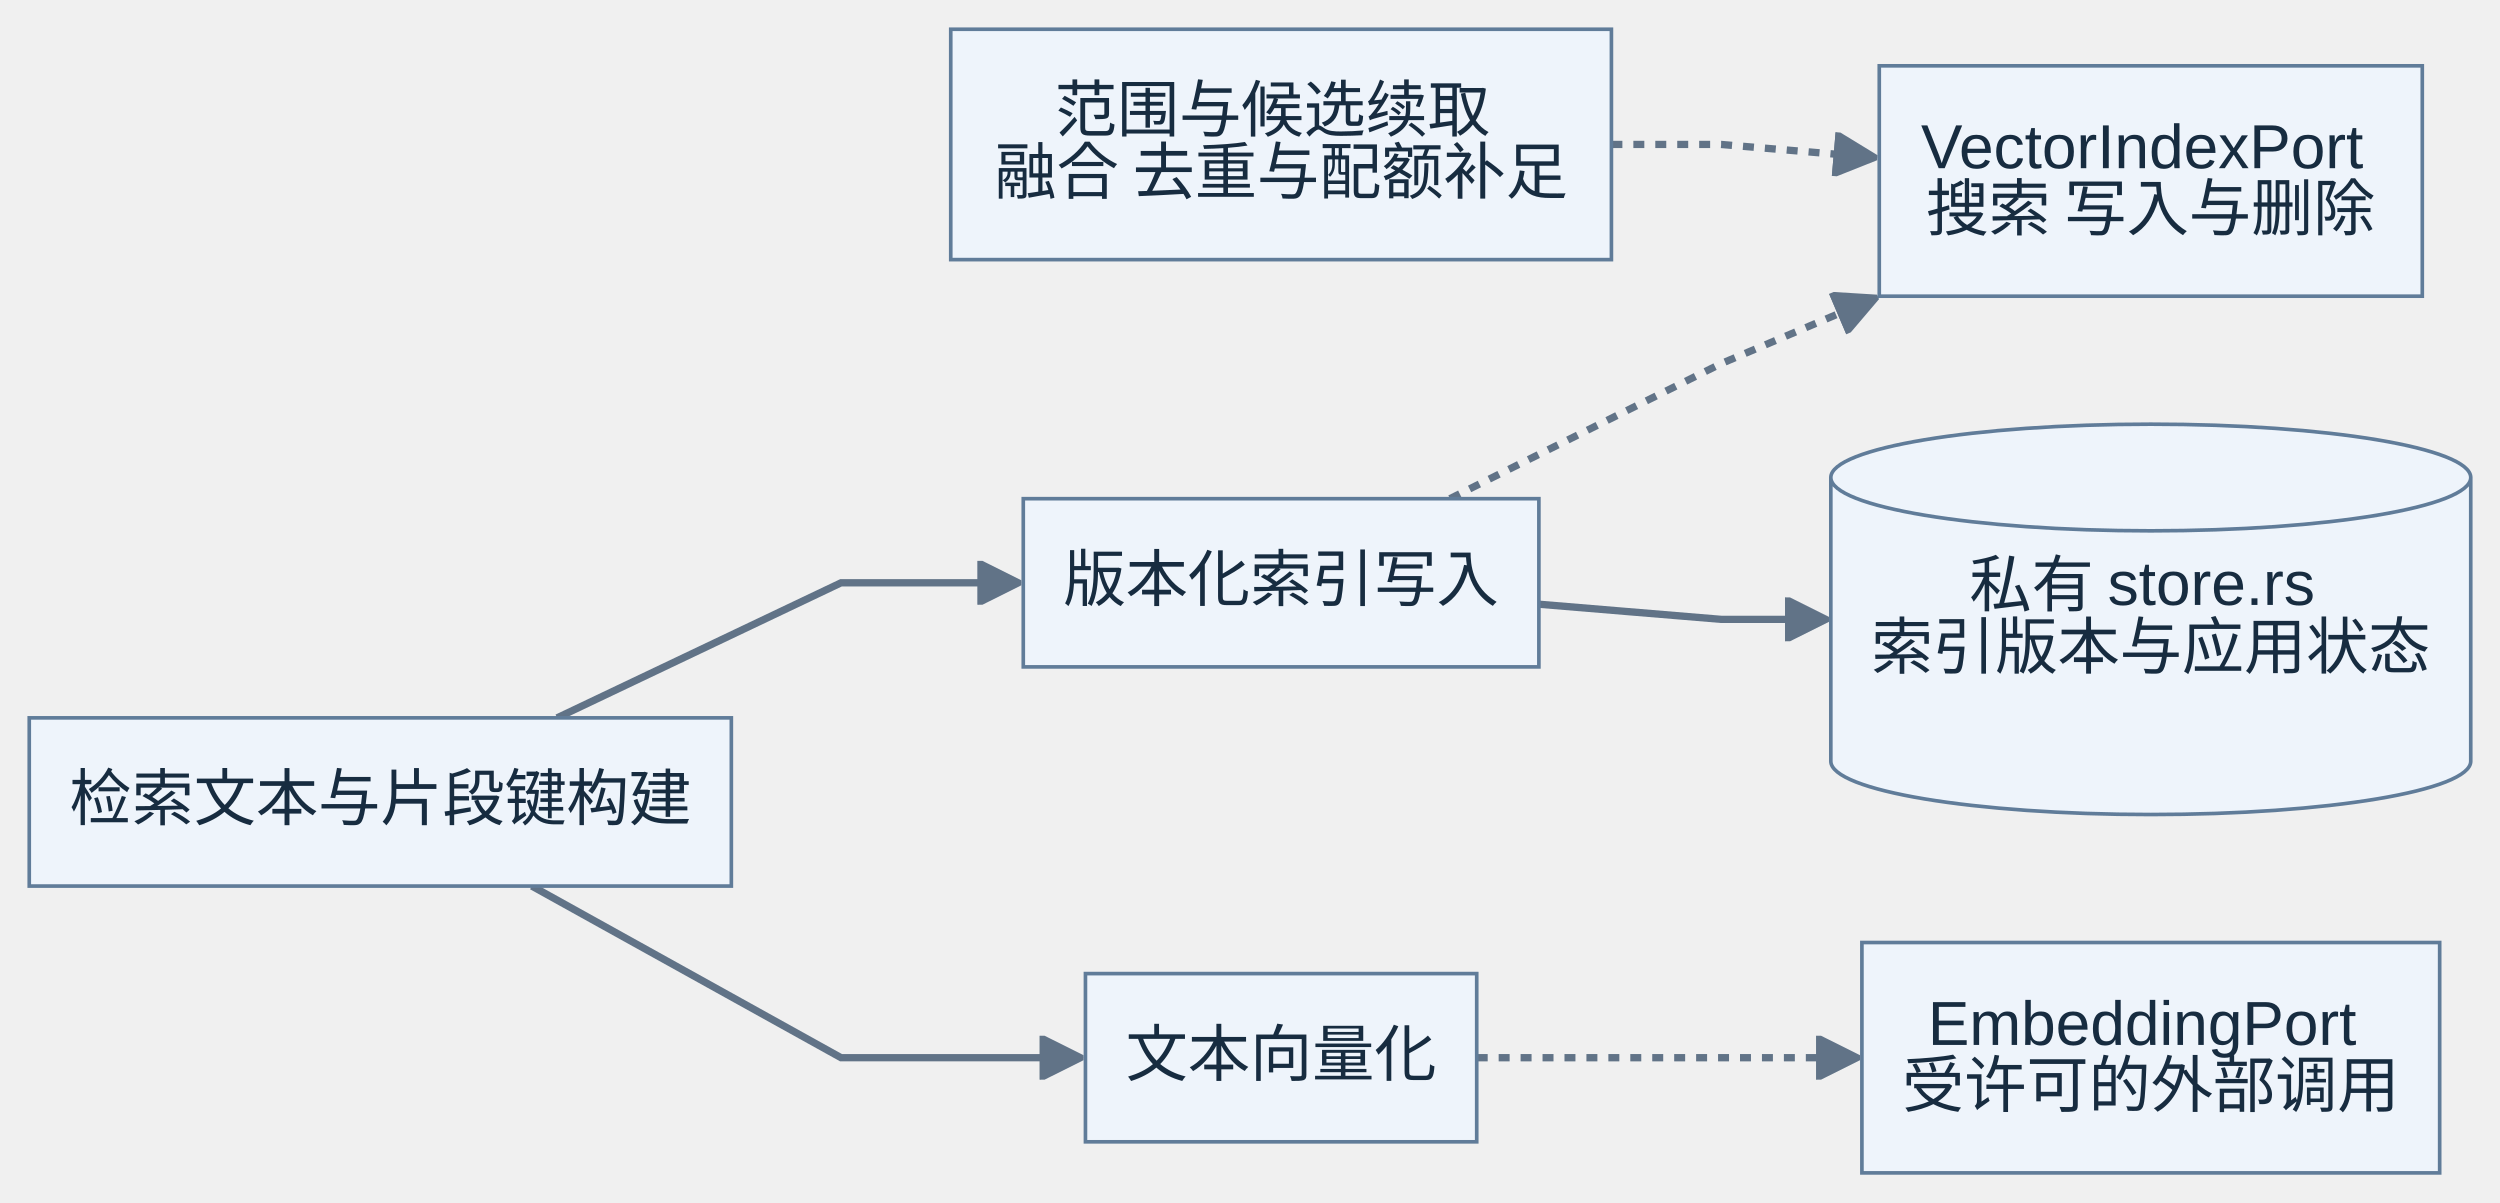
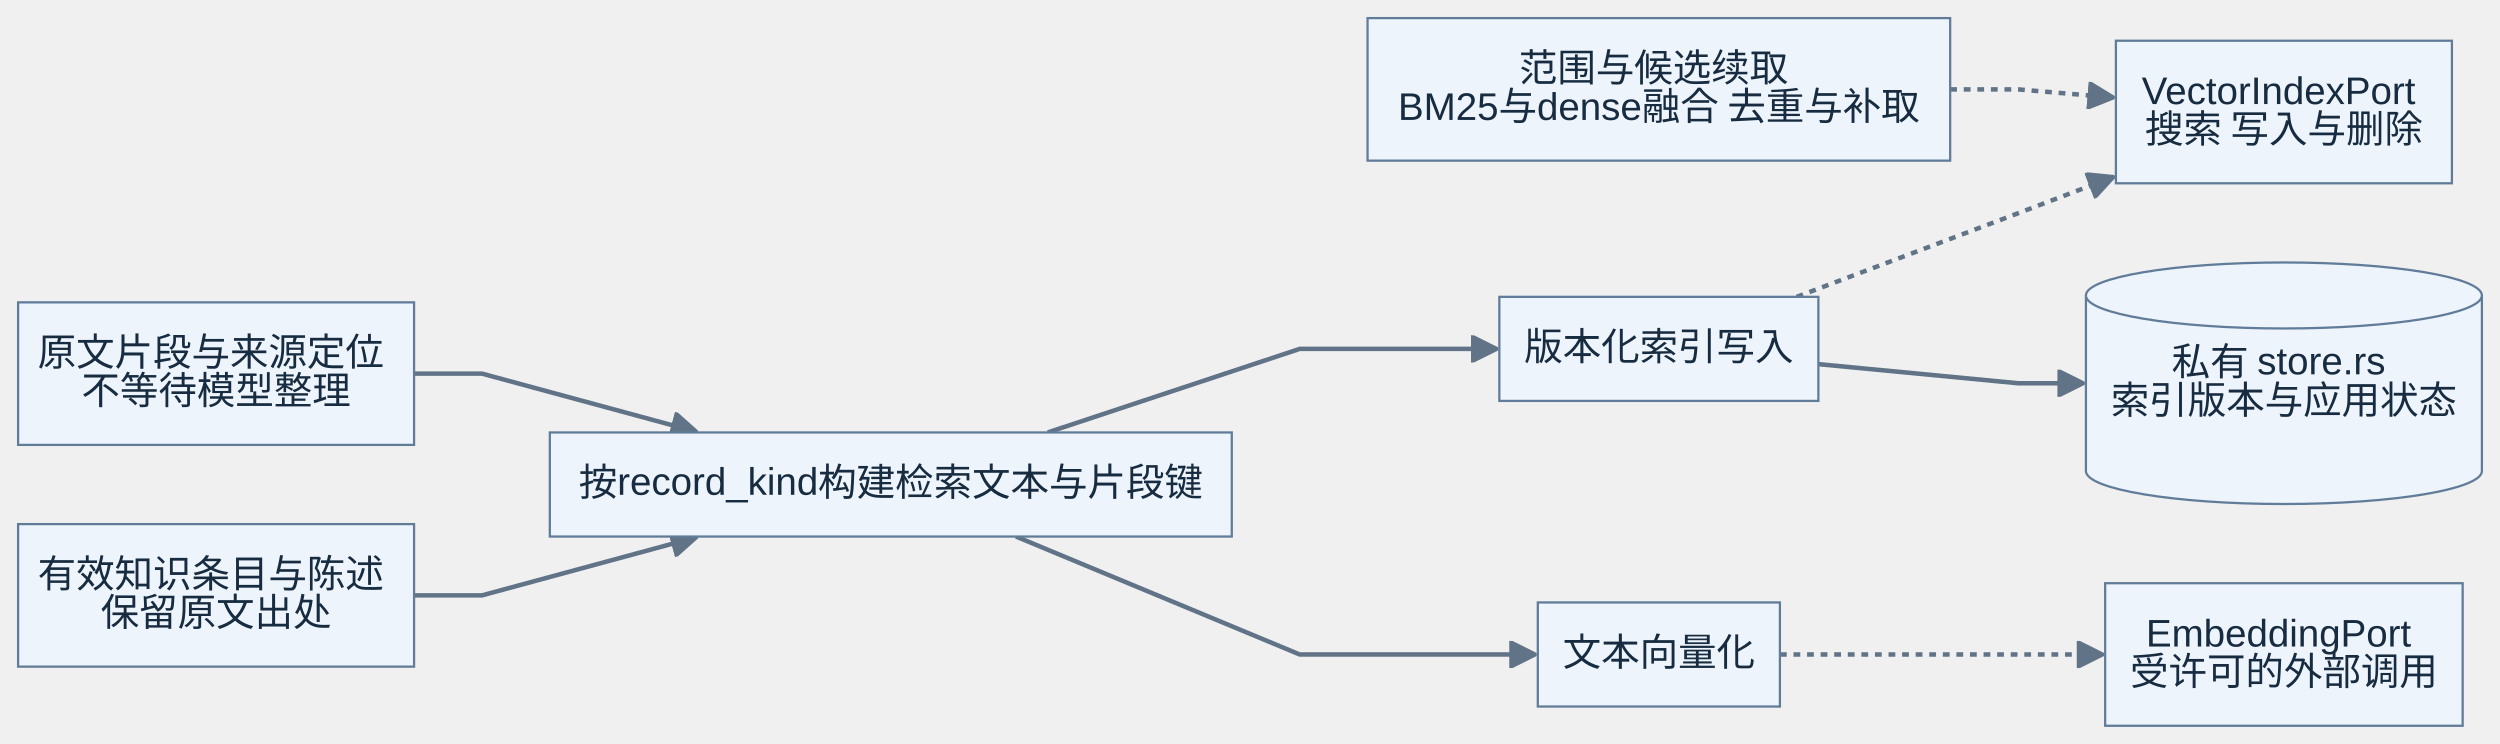
- <svg xmlns="http://www.w3.org/2000/svg" aria-roledescription="flowchart-v2" role="graphics-document document" viewBox="-8 -8 683.672 328.75" height="328.75" width="683.672" id="diagramS04">
+ <svg xmlns="http://www.w3.org/2000/svg" aria-roledescription="flowchart-v2" role="graphics-document document" viewBox="-8 -8 1104.875 328.75" height="328.75" width="1104.875" id="diagramS04">
  <style>#diagramS04{font-family:PingFang SC,Microsoft YaHei,Arial,sans-serif;font-size:17px;fill:#172c40;}#diagramS04 .error-icon{fill:#ffffff;}#diagramS04 .error-text{fill:#000000;stroke:#000000;}#diagramS04 .edge-thickness-normal{stroke-width:2px;}#diagramS04 .edge-thickness-thick{stroke-width:3.5px;}#diagramS04 .edge-pattern-solid{stroke-dasharray:0;}#diagramS04 .edge-pattern-dashed{stroke-dasharray:3;}#diagramS04 .edge-pattern-dotted{stroke-dasharray:2;}#diagramS04 .marker{fill:#617387;stroke:#617387;}#diagramS04 .marker.cross{stroke:#617387;}#diagramS04 svg{font-family:PingFang SC,Microsoft YaHei,Arial,sans-serif;font-size:17px;}#diagramS04 .label{font-family:PingFang SC,Microsoft YaHei,Arial,sans-serif;color:#172c40;}#diagramS04 .cluster-label text{fill:#000000;}#diagramS04 .cluster-label span,#diagramS04 p{color:#000000;}#diagramS04 .label text,#diagramS04 span,#diagramS04 p{fill:#172c40;color:#172c40;}#diagramS04 .node rect,#diagramS04 .node circle,#diagramS04 .node ellipse,#diagramS04 .node polygon,#diagramS04 .node path{fill:#eef4fb;stroke:#607c99;stroke-width:1px;}#diagramS04 .flowchart-label text{text-anchor:middle;}#diagramS04 .node .katex path{fill:#000;stroke:#000;stroke-width:1px;}#diagramS04 .node .label{text-align:center;}#diagramS04 .node.clickable{cursor:pointer;}#diagramS04 .arrowheadPath{fill:#0b0b0b;}#diagramS04 .edgePath .path{stroke:#617387;stroke-width:2.0px;}#diagramS04 .flowchart-link{stroke:#617387;fill:none;}#diagramS04 .edgeLabel{background-color:#f5f8fb;text-align:center;}#diagramS04 .edgeLabel rect{opacity:0.5;background-color:#f5f8fb;fill:#f5f8fb;}#diagramS04 .labelBkg{background-color:rgba(245, 248, 251, 0.5);}#diagramS04 .cluster rect{fill:#f7f9fc;stroke:#bccbd9;stroke-width:1px;}#diagramS04 .cluster text{fill:#000000;}#diagramS04 .cluster span,#diagramS04 p{color:#000000;}#diagramS04 div.mermaidTooltip{position:absolute;text-align:center;max-width:200px;padding:2px;font-family:PingFang SC,Microsoft YaHei,Arial,sans-serif;font-size:12px;background:#ffffff;border:1px solid hsl(0, 0%, 90%);border-radius:2px;pointer-events:none;z-index:100;}#diagramS04 .flowchartTitleText{text-anchor:middle;font-size:18px;fill:#172c40;}#diagramS04 :root{--mermaid-font-family:PingFang SC,Microsoft YaHei,Arial,sans-serif;}</style>
  <g>
    <marker orient="auto" markerHeight="12" markerWidth="12" markerUnits="userSpaceOnUse" refY="5" refX="6" viewBox="0 0 10 10" class="marker flowchart" id="diagramS04_flowchart-pointEnd">
      <path style="stroke-width: 1; stroke-dasharray: 1, 0;" class="arrowMarkerPath" d="M 0 0 L 10 5 L 0 10 z" />
    </marker>
    <marker orient="auto" markerHeight="12" markerWidth="12" markerUnits="userSpaceOnUse" refY="5" refX="4.5" viewBox="0 0 10 10" class="marker flowchart" id="diagramS04_flowchart-pointStart">
      <path style="stroke-width: 1; stroke-dasharray: 1, 0;" class="arrowMarkerPath" d="M 0 5 L 10 10 L 10 0 z" />
    </marker>
    <marker orient="auto" markerHeight="11" markerWidth="11" markerUnits="userSpaceOnUse" refY="5" refX="11" viewBox="0 0 10 10" class="marker flowchart" id="diagramS04_flowchart-circleEnd">
      <circle style="stroke-width: 1; stroke-dasharray: 1, 0;" class="arrowMarkerPath" r="5" cy="5" cx="5" />
    </marker>
    <marker orient="auto" markerHeight="11" markerWidth="11" markerUnits="userSpaceOnUse" refY="5" refX="-1" viewBox="0 0 10 10" class="marker flowchart" id="diagramS04_flowchart-circleStart">
      <circle style="stroke-width: 1; stroke-dasharray: 1, 0;" class="arrowMarkerPath" r="5" cy="5" cx="5" />
    </marker>
    <marker orient="auto" markerHeight="11" markerWidth="11" markerUnits="userSpaceOnUse" refY="5.2" refX="12" viewBox="0 0 11 11" class="marker cross flowchart" id="diagramS04_flowchart-crossEnd">
      <path style="stroke-width: 2; stroke-dasharray: 1, 0;" class="arrowMarkerPath" d="M 1,1 l 9,9 M 10,1 l -9,9" />
    </marker>
    <marker orient="auto" markerHeight="11" markerWidth="11" markerUnits="userSpaceOnUse" refY="5.2" refX="-1" viewBox="0 0 11 11" class="marker cross flowchart" id="diagramS04_flowchart-crossStart">
      <path style="stroke-width: 2; stroke-dasharray: 1, 0;" class="arrowMarkerPath" d="M 1,1 l 9,9 M 10,1 l -9,9" />
    </marker>
    <g class="root">
      <g class="clusters" />
      <g class="edgePaths">
-         <path marker-end="url(#diagramS04_flowchart-pointEnd)" style="fill:none;stroke-width:2px;stroke-dasharray:3;" class="edge-thickness-normal edge-pattern-dotted flowchart-link LS-Search LE-VectorPort" id="L-Search-VectorPort-0" d="M432.672,31.5L462.672,31.5L500.641,34.731" />
-         <path marker-end="url(#diagramS04_flowchart-pointEnd)" style="fill:none;" class="edge-thickness-normal edge-pattern-solid flowchart-link LS-Build LE-Apply" id="L-Build-Apply-0" d="M144.35,188.313L222,151.375L266.536,151.375" />
-         <path marker-end="url(#diagramS04_flowchart-pointEnd)" style="fill:none;" class="edge-thickness-normal edge-pattern-solid flowchart-link LS-Build LE-Embed" id="L-Build-Embed-0" d="M137.437,234.313L222,281.25L283.536,281.25" />
-         <path marker-end="url(#diagramS04_flowchart-pointEnd)" style="fill:none;stroke-width:2px;stroke-dasharray:3;" class="edge-thickness-normal edge-pattern-dotted flowchart-link LS-Embed LE-EmbeddingPort" id="L-Embed-EmbeddingPort-0" d="M395.836,281.25L462.672,281.25L495.872,281.25" />
-         <path marker-end="url(#diagramS04_flowchart-pointEnd)" style="fill:none;stroke-width:2px;stroke-dasharray:3;" class="edge-thickness-normal edge-pattern-dotted flowchart-link LS-Apply LE-VectorPort" id="L-Apply-VectorPort-0" d="M388.513,128.375L462.672,91.438L501.176,75.073" />
-         <path marker-end="url(#diagramS04_flowchart-pointEnd)" style="fill:none;" class="edge-thickness-normal edge-pattern-solid flowchart-link LS-Apply LE-Store" id="L-Apply-Store-0" d="M412.836,157.234L462.672,161.375L487.372,161.375" />
+         <path marker-end="url(#diagramS04_flowchart-pointEnd)" style="fill:none;stroke-width:2px;stroke-dasharray:3;" class="edge-thickness-normal edge-pattern-dotted flowchart-link LS-Search LE-VectorPort" id="L-Search-VectorPort-0" d="M853.875,31.5L883.875,31.5L921.844,34.731" />
+         <path marker-end="url(#diagramS04_flowchart-pointEnd)" style="fill:none;" class="edge-thickness-normal edge-pattern-solid flowchart-link LS-Raw LE-Build" id="L-Raw-Build-0" d="M175,157.125L205,157.125L295.764,181.738" />
+         <path marker-end="url(#diagramS04_flowchart-pointEnd)" style="fill:none;" class="edge-thickness-normal edge-pattern-solid flowchart-link LS-Knowledge LE-Build" id="L-Knowledge-Build-0" d="M175,255.125L205,255.125L295.764,230.512" />
+         <path marker-end="url(#diagramS04_flowchart-pointEnd)" style="fill:none;" class="edge-thickness-normal edge-pattern-solid flowchart-link LS-Build LE-Apply" id="L-Build-Apply-0" d="M455.034,183.125L566.391,146.188L649.333,146.188" />
+         <path marker-end="url(#diagramS04_flowchart-pointEnd)" style="fill:none;" class="edge-thickness-normal edge-pattern-solid flowchart-link LS-Build LE-Embed" id="L-Build-Embed-0" d="M441.016,229.125L566.391,281.25L666.333,281.25" />
+         <path marker-end="url(#diagramS04_flowchart-pointEnd)" style="fill:none;stroke-width:2px;stroke-dasharray:3;" class="edge-thickness-normal edge-pattern-dotted flowchart-link LS-Embed LE-EmbeddingPort" id="L-Embed-EmbeddingPort-0" d="M778.633,281.25L883.875,281.25L917.075,281.25" />
+         <path marker-end="url(#diagramS04_flowchart-pointEnd)" style="fill:none;stroke-width:2px;stroke-dasharray:3;" class="edge-thickness-normal edge-pattern-dotted flowchart-link LS-Apply LE-VectorPort" id="L-Apply-VectorPort-0" d="M786.047,123.188L883.875,86.25L922.172,71.665" />
+         <path marker-end="url(#diagramS04_flowchart-pointEnd)" style="fill:none;" class="edge-thickness-normal edge-pattern-solid flowchart-link LS-Apply LE-Store" id="L-Apply-Store-0" d="M795.633,152.933L883.875,161.375L908.575,161.375" />
      </g>
      <g class="edgeLabels">
        <g class="edgeLabel">
          <g transform="translate(0, 0)" class="label">
            <rect height="0" width="0" ry="0" rx="0" />
            <text style="">
              <tspan class="row" x="0" dy="1em" xml:space="preserve" />
            </text>
          </g>
        </g>
        <g class="edgeLabel">
          <g transform="translate(0, 0)" class="label">
            <rect height="0" width="0" ry="0" rx="0" />
            <text style="">
              <tspan class="row" x="0" dy="1em" xml:space="preserve" />
            </text>
          </g>
        </g>
        <g class="edgeLabel">
          <g transform="translate(0, 0)" class="label">
            <rect height="0" width="0" ry="0" rx="0" />
            <text style="">
              <tspan class="row" x="0" dy="1em" xml:space="preserve" />
            </text>
          </g>
        </g>
        <g class="edgeLabel">
          <g transform="translate(0, 0)" class="label">
            <rect height="0" width="0" ry="0" rx="0" />
            <text style="">
              <tspan class="row" x="0" dy="1em" xml:space="preserve" />
            </text>
          </g>
        </g>
        <g class="edgeLabel">
          <g transform="translate(0, 0)" class="label">
            <rect height="0" width="0" ry="0" rx="0" />
            <text style="">
              <tspan class="row" x="0" dy="1em" xml:space="preserve" />
            </text>
          </g>
        </g>
        <g class="edgeLabel">
          <g transform="translate(0, 0)" class="label">
            <rect height="0" width="0" ry="0" rx="0" />
            <text style="">
              <tspan class="row" x="0" dy="1em" xml:space="preserve" />
            </text>
          </g>
        </g>
+         <g class="edgeLabel">
+           <g transform="translate(0, 0)" class="label">
+             <rect height="0" width="0" ry="0" rx="0" />
+             <text style="">
+               <tspan class="row" x="0" dy="1em" xml:space="preserve" />
+             </text>
+           </g>
+         </g>
+         <g class="edgeLabel">
+           <g transform="translate(0, 0)" class="label">
+             <rect height="0" width="0" ry="0" rx="0" />
+             <text style="">
+               <tspan class="row" x="0" dy="1em" xml:space="preserve" />
+             </text>
+           </g>
+         </g>
      </g>
      <g class="nodes">
-         <g transform="translate(342.3359, 31.5)" data-id="Search" data-node="true" id="flowchart-Search-545" class="node default default flowchart-label">
-           <rect height="63" width="180.672" y="-31.5" x="-90.336" ry="0" rx="0" style="" class="basic label-container" />
+         <g transform="translate(725.1328, 31.5)" data-id="Search" data-node="true" id="flowchart-Search-576" class="node default default flowchart-label">
+           <rect height="63" width="257.484" y="-31.5" x="-128.742" ry="0" rx="0" style="" class="basic label-container" />
          <g transform="translate(0, -20.5)" style="" class="label">
            <rect />
            <text style="">
              <tspan class="row" x="0" dy="1em" xml:space="preserve">范围与候选续取</tspan>
-               <tspan class="row" x="0" dy="1em" xml:space="preserve">融合 去重与配额补足</tspan>
+               <tspan class="row" x="0" dy="1em" xml:space="preserve">BM25与dense融合 去重与补取</tspan>
            </text>
          </g>
        </g>
-         <g transform="translate(580.1719, 41.5)" data-id="VectorPort" data-node="true" id="flowchart-VectorPort-547" class="node default default flowchart-label">
+         <g transform="translate(1001.375, 41.5)" data-id="VectorPort" data-node="true" id="flowchart-VectorPort-578" class="node default default flowchart-label">
          <rect height="63" width="148.5" y="-31.5" x="-74.25" ry="0" rx="0" style="" class="basic label-container" />
          <g transform="translate(0, -20.5)" style="" class="label">
            <rect />
            <text style="">
              <tspan class="row" x="0" dy="1em" xml:space="preserve">VectorIndexPort</tspan>
              <tspan class="row" x="0" dy="1em" xml:space="preserve">搜索 写入与删除</tspan>
            </text>
          </g>
        </g>
-         <g transform="translate(96, 211.3125)" data-id="Build" data-node="true" id="flowchart-Build-548" class="node default default flowchart-label">
-           <rect height="46" width="192" y="-23" x="-96" ry="0" rx="0" style="" class="basic label-container" />
+         <g transform="translate(87.5, 157.125)" data-id="Raw" data-node="true" id="flowchart-Raw-579" class="node default default flowchart-label">
+           <rect height="63" width="175" y="-31.5" x="-87.5" ry="0" rx="0" style="" class="basic label-container" />
+           <g transform="translate(0, -20.5)" style="" class="label">
+             <rect />
+             <text style="">
+               <tspan class="row" x="0" dy="1em" xml:space="preserve">原文片段与来源定位</tspan>
+               <tspan class="row" x="0" dy="1em" xml:space="preserve">不等待模型整理</tspan>
+             </text>
+           </g>
+         </g>
+         <g transform="translate(385.6953, 206.125)" data-id="Build" data-node="true" id="flowchart-Build-580" class="node default default flowchart-label">
+           <rect height="46" width="301.391" y="-23" x="-150.695" ry="0" rx="0" style="" class="basic label-container" />
          <g transform="translate(0, -12)" style="" class="label">
            <rect />
            <text style="">
-               <tspan class="row" x="0" dy="1em" xml:space="preserve">检索文本与片段键构建</tspan>
+               <tspan class="row" x="0" dy="1em" xml:space="preserve">按record_kind构建检索文本与片段键</tspan>
            </text>
          </g>
        </g>
-         <g transform="translate(342.3359, 151.375)" data-id="Apply" data-node="true" id="flowchart-Apply-549" class="node default default flowchart-label">
+         <g transform="translate(87.5, 255.125)" data-id="Knowledge" data-node="true" id="flowchart-Knowledge-581" class="node default default flowchart-label">
+           <rect height="63" width="175" y="-31.5" x="-87.5" ry="0" rx="0" style="" class="basic label-container" />
+           <g transform="translate(0, -20.5)" style="" class="label">
+             <rect />
+             <text style="">
+               <tspan class="row" x="0" dy="1em" xml:space="preserve">有效知识条目与陈述</tspan>
+               <tspan class="row" x="0" dy="1em" xml:space="preserve">保留原文出处</tspan>
+             </text>
+           </g>
+         </g>
+         <g transform="translate(725.1328, 146.1875)" data-id="Apply" data-node="true" id="flowchart-Apply-584" class="node default default flowchart-label">
          <rect height="46" width="141" y="-23" x="-70.5" ry="0" rx="0" style="" class="basic label-container" />
          <g transform="translate(0, -12)" style="" class="label">
            <rect />
            <text style="">
              <tspan class="row" x="0" dy="1em" xml:space="preserve">版本化索引写入</tspan>
            </text>
          </g>
        </g>
-         <g transform="translate(342.3359, 281.25)" data-id="Embed" data-node="true" id="flowchart-Embed-551" class="node default default flowchart-label">
+         <g transform="translate(725.1328, 281.25)" data-id="Embed" data-node="true" id="flowchart-Embed-586" class="node default default flowchart-label">
          <rect height="46" width="107" y="-23" x="-53.5" ry="0" rx="0" style="" class="basic label-container" />
          <g transform="translate(0, -12)" style="" class="label">
            <rect />
            <text style="">
              <tspan class="row" x="0" dy="1em" xml:space="preserve">文本向量化</tspan>
            </text>
          </g>
        </g>
-         <g transform="translate(580.1719, 281.25)" data-id="EmbeddingPort" data-node="true" id="flowchart-EmbeddingPort-553" class="node default default flowchart-label">
+         <g transform="translate(1001.375, 281.25)" data-id="EmbeddingPort" data-node="true" id="flowchart-EmbeddingPort-588" class="node default default flowchart-label">
          <rect height="63" width="158" y="-31.5" x="-79" ry="0" rx="0" style="" class="basic label-container" />
          <g transform="translate(0, -20.5)" style="" class="label">
            <rect />
            <text style="">
              <tspan class="row" x="0" dy="1em" xml:space="preserve">EmbeddingPort</tspan>
              <tspan class="row" x="0" dy="1em" xml:space="preserve">受许可的外部调用</tspan>
            </text>
          </g>
        </g>
-         <g transform="translate(580.1719, 161.375)" data-id="Store" data-node="true" id="flowchart-Store-557" class="node default default flowchart-label">
+         <g transform="translate(1001.375, 161.375)" data-id="Store" data-node="true" id="flowchart-Store-592" class="node default default flowchart-label">
          <path transform="translate(-87.5,-53.375)" d="M 0,14.583 a 87.5,14.583 0,0,0 175 0 a 87.5,14.583 0,0,0 -175 0 l 0,77.583 a 87.5,14.583 0,0,0 175 0 l 0,-77.583" style="" />
          <g transform="translate(0, -20.5)" style="" class="label">
            <rect />
            <text style="">
              <tspan class="row" x="0" dy="1em" xml:space="preserve">私有 store.rs</tspan>
              <tspan class="row" x="0" dy="1em" xml:space="preserve">索引版本与应用状态</tspan>
            </text>
          </g>
        </g>
      </g>
    </g>
  </g>
</svg>
